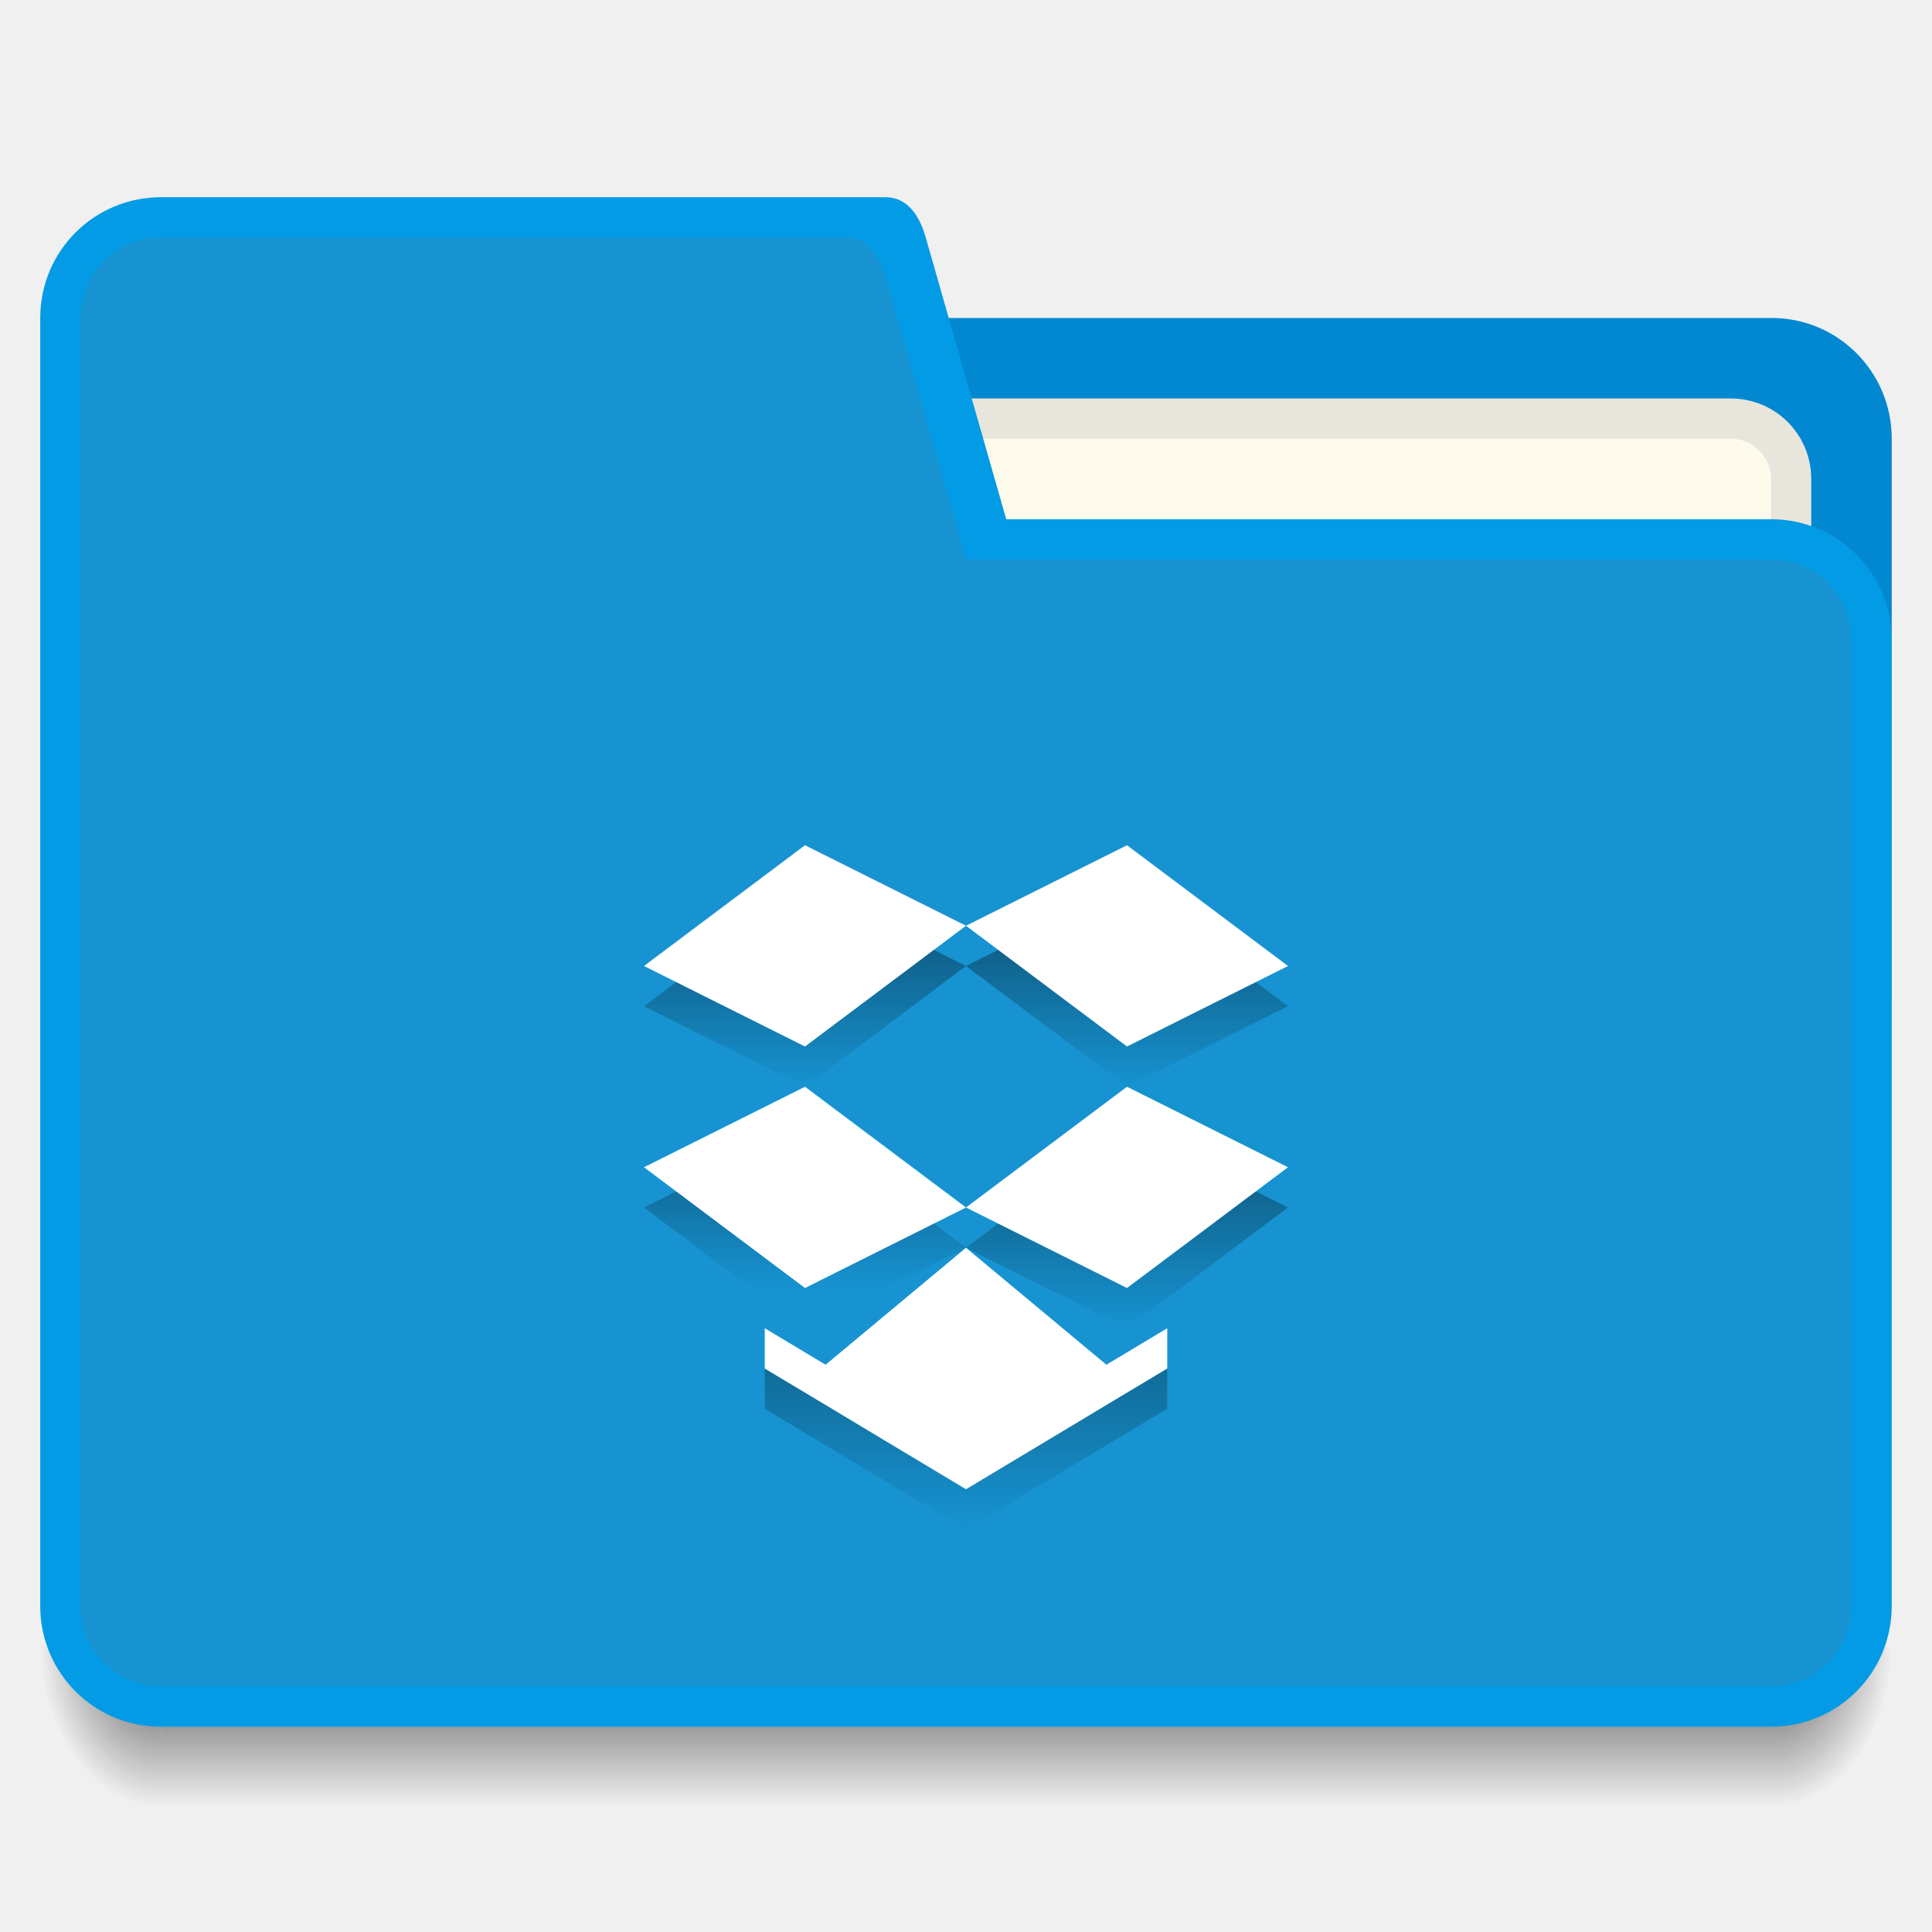
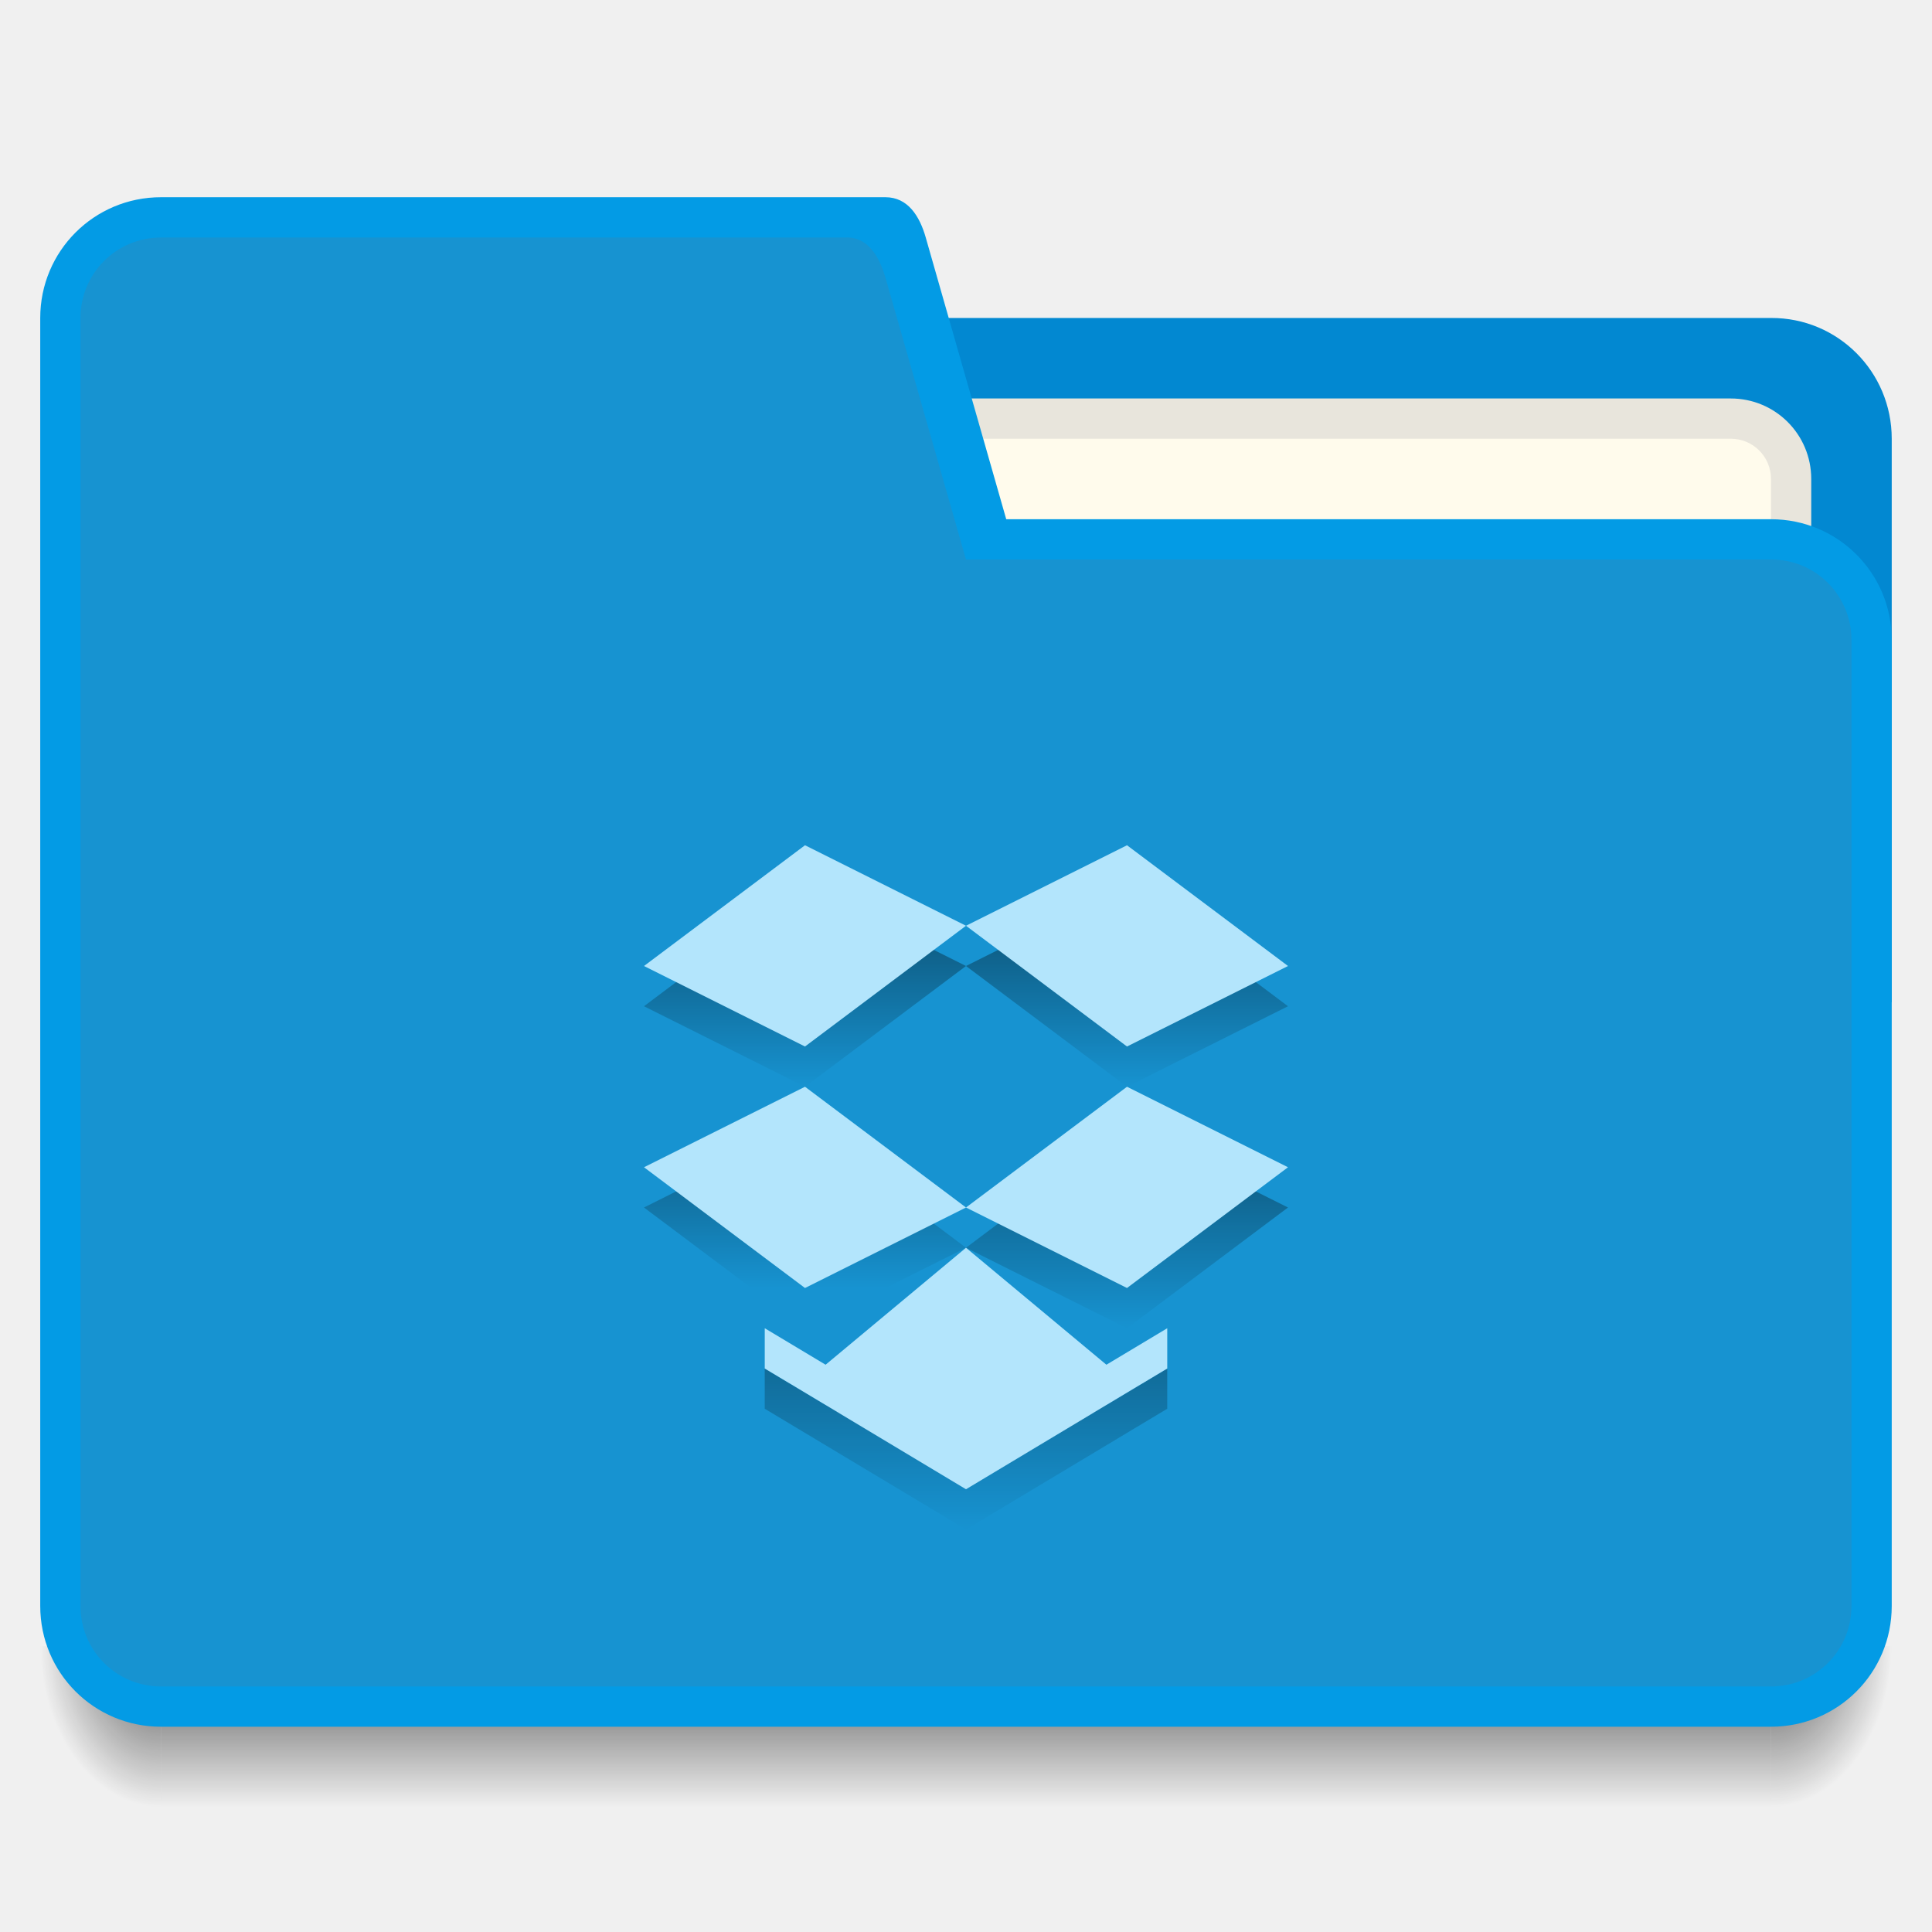
<svg xmlns="http://www.w3.org/2000/svg" xmlns:xlink="http://www.w3.org/1999/xlink" width="48" height="48" version="1.1" viewBox="0 0 48 48">
  <defs>
    <linearGradient id="Shadow">
      <stop style="stop-color:#000000;stop-opacity:1" offset="0" />
      <stop style="stop-color:#000000;stop-opacity:0" offset="1" />
    </linearGradient>
    <linearGradient gradientTransform="translate(392.5715,490.698)" xlink:href="#Shadow" id="linearGradient4190" x1="24" y1="42" x2="24" y2="46" gradientUnits="userSpaceOnUse" />
    <radialGradient xlink:href="#Shadow" id="radialGradient4200" cx="44" cy="42.5" fx="44" fy="42.5" r="1.5" gradientTransform="matrix(-5.6193702e-6,2.666668,-2,-4.214526e-6,521.5717,415.3648)" gradientUnits="userSpaceOnUse" />
    <radialGradient xlink:href="#Shadow" id="radialGradient4208" cx="4" cy="42.5" fx="4" fy="42.5" r="1.5" gradientTransform="matrix(-2,-2.935184e-6,3.9135795e-6,-2.666668,404.5713,646.0314)" gradientUnits="userSpaceOnUse" />
    <linearGradient xlink:href="#Shadow" id="linearGradient4259" x1="416.571" y1="514.798" x2="416.571" y2="529.798" gradientUnits="userSpaceOnUse" />
    <linearGradient xlink:href="#Shadow" id="linearGradient4271" gradientUnits="userSpaceOnUse" x1="416.571" y1="513.798" x2="416.571" y2="518.798" />
    <linearGradient xlink:href="#Shadow" id="linearGradient4273" gradientUnits="userSpaceOnUse" x1="416.571" y1="513.798" x2="416.571" y2="518.798" />
    <linearGradient xlink:href="#Shadow" id="linearGradient4275" gradientUnits="userSpaceOnUse" x1="416.571" y1="513.798" x2="416.571" y2="523.798" />
    <linearGradient xlink:href="#Shadow" id="linearGradient4277" gradientUnits="userSpaceOnUse" x1="416.571" y1="513.798" x2="416.571" y2="524.798" />
  </defs>
  <g transform="translate(-392.5714,-491.798)">
    <path style="opacity:1;fill:#0288d1;fill-opacity:1" d="m 407.571,499.698 0,3 0,10 0,4 32,0 0,-5 0,-9 c 0,-1.662 -1.338,-3.008 -3,-3 l -22,0 -4,0 z" />
    <rect style="opacity:1;fill:#039be5;fill-opacity:1" width="5" height="5" x="385.57" y="-514.7" transform="scale(1,-1)" />
    <rect style="opacity:1;fill:#1793d1;fill-opacity:1" width="5" height="5" x="385.57" y="-506.7" transform="scale(1,-1)" />
    <rect style="opacity:1;fill:#0288d1;fill-opacity:1" width="5" height="5" x="385.57" y="517.7" />
    <path style="opacity:0.7;fill:url(#radialGradient4200);fill-opacity:1" d="m 436.571,532.698 0,4 1,0 c 1.108,0 2,-0.892 2,-2 l 0,-2 -3,0 z" />
    <path style="opacity:0.7;fill:url(#linearGradient4190);fill-opacity:1" d="m 396.571,532.698 0,4 40,0 0,-4 -40,0 z" />
    <path style="opacity:0.7;fill:url(#radialGradient4208);fill-opacity:1" d="m 393.571,532.698 0,2 c 0,1.108 0.892,2 2,2 l 1,0 0,-4 -3,0 z" />
    <path style="opacity:1;fill:#e8e5dc;fill-opacity:1" d="m 413.571,501.698 22,0 c 1.108,0 2,0.892 2,2 l 0,3 c 0,1.108 -0.892,2 -2,2 l -22,0 c -1.108,0 -2,-0.892 -2,-2 l 0,-3 c 0,-1.108 0.892,-2 2,-2 z" />
    <path style="opacity:1;fill:#fffbec;fill-opacity:1" d="m 413.571,502.698 22,0 c 0.554,0 1,0.446 1,1 l 0,4 c 0,0.554 -0.446,1 -1,1 l -22,0 c -0.554,0 -1,-0.446 -1,-1 l 0,-4 c 0,-0.554 0.446,-1 1,-1 z" />
    <rect y="493.7" x="377.57" height="5" width="5" style="opacity:1;fill:#fffbec;fill-opacity:1" />
    <rect y="501.7" x="377.57" height="5" width="5" style="opacity:1;fill:#e8e5dc;fill-opacity:1" />
    <path style="opacity:1;fill:#039be5;fill-opacity:1" d="m 396.571,496.698 c -1.662,10e-6 -3,1.338 -3,3 l 0,32 c 0,1.662 1.338,3 3,3 l 15,0 6,0 19,0 c 1.662,0 3,-1.338 3,-3 l 0,-24 c 0,-1.662 -1.338,-3 -3,-3 l -19,0 -2,-7 c -0.152,-0.533 -0.446,-1 -1,-1 l -2,0 -1,0 z" />
    <path style="opacity:1;fill:#1793d1;fill-opacity:1" d="m 396.571,497.699 c -1.108,0 -2,0.892 -2,2 l 0,31.999 c 0,1.108 0.892,2 2,2 l 15,0 5,0 20,0 c 1.108,0 2,-0.892 2,-2 l 0,-23.999 c 0,-1.108 -0.892,-2.005 -2,-2 l -20,0 -2,-7 c -0.152,-0.533 -0.447,-1.028 -1,-1 l -2,0 z" />
-     <rect y="493.7" x="385.57" height="5" width="5" style="opacity:1;fill:#ffffff;fill-opacity:1" />
+     <rect y="493.7" x="385.57" height="5" width="5" style="opacity:1;fill:#b3e5fc;fill-opacity:1" />
    <path style="fill:url(#linearGradient4271);fill-opacity:1;fill-rule:evenodd;opacity:0.5" d="m 412.571,513.798 -4,3 4,2 4,-3 -4,-2 z" />
    <path style="fill:url(#linearGradient4273);fill-opacity:1;fill-rule:evenodd;opacity:0.5" d="m 416.571,515.798 4,3 4,-2 -4,-3 -4,2 z" />
    <path style="fill:url(#linearGradient4275);fill-opacity:1;fill-rule:evenodd" d="m 412.571,519.798 -4,2 4,3 4,-2 -4,-3 z" />
    <path style="fill:url(#linearGradient4277);fill-opacity:1;fill-rule:evenodd" d="m 416.571,522.798 4,2 4,-3 -4,-2 -4,3 z" />
    <path style="fill:url(#linearGradient4259);fill-opacity:1;fill-rule:evenodd" d="m 416.571,523.798 -3.488,2.906 -1.512,-0.906 0,1 0.814,0.488 4.186,2.512 4.186,-2.512 0.814,-0.488 0,-1 -1.512,0.906 -3.488,-2.906 z" />
-     <path style="fill:#ffffff;fill-rule:evenodd;fill-opacity:1" d="M 20 21 L 16 24 L 20 26 L 24 23 L 20 21 z M 24 23 L 28 26 L 32 24 L 28 21 L 24 23 z M 20 27 L 16 29 L 20 32 L 24 30 L 20 27 z M 24 30 L 28 32 L 32 29 L 28 27 L 24 30 z M 24 31 L 20.512 33.906 L 19 33 L 19 34 L 19.814 34.488 L 24 37 L 28.186 34.488 L 29 34 L 29 33 L 27.488 33.906 L 24 31 z" transform="translate(392.5714,491.798)" />
+     <path style="fill:#b3e5fc;fill-rule:evenodd;fill-opacity:1" d="M 20 21 L 16 24 L 20 26 L 24 23 L 20 21 z M 24 23 L 28 26 L 32 24 L 28 21 L 24 23 z M 20 27 L 16 29 L 20 32 L 24 30 L 20 27 z M 24 30 L 28 32 L 32 29 L 28 27 L 24 30 z M 24 31 L 20.512 33.906 L 19 33 L 19 34 L 19.814 34.488 L 24 37 L 28.186 34.488 L 29 34 L 29 33 L 27.488 33.906 L 24 31 z" transform="translate(392.5714,491.798)" />
  </g>
</svg>
